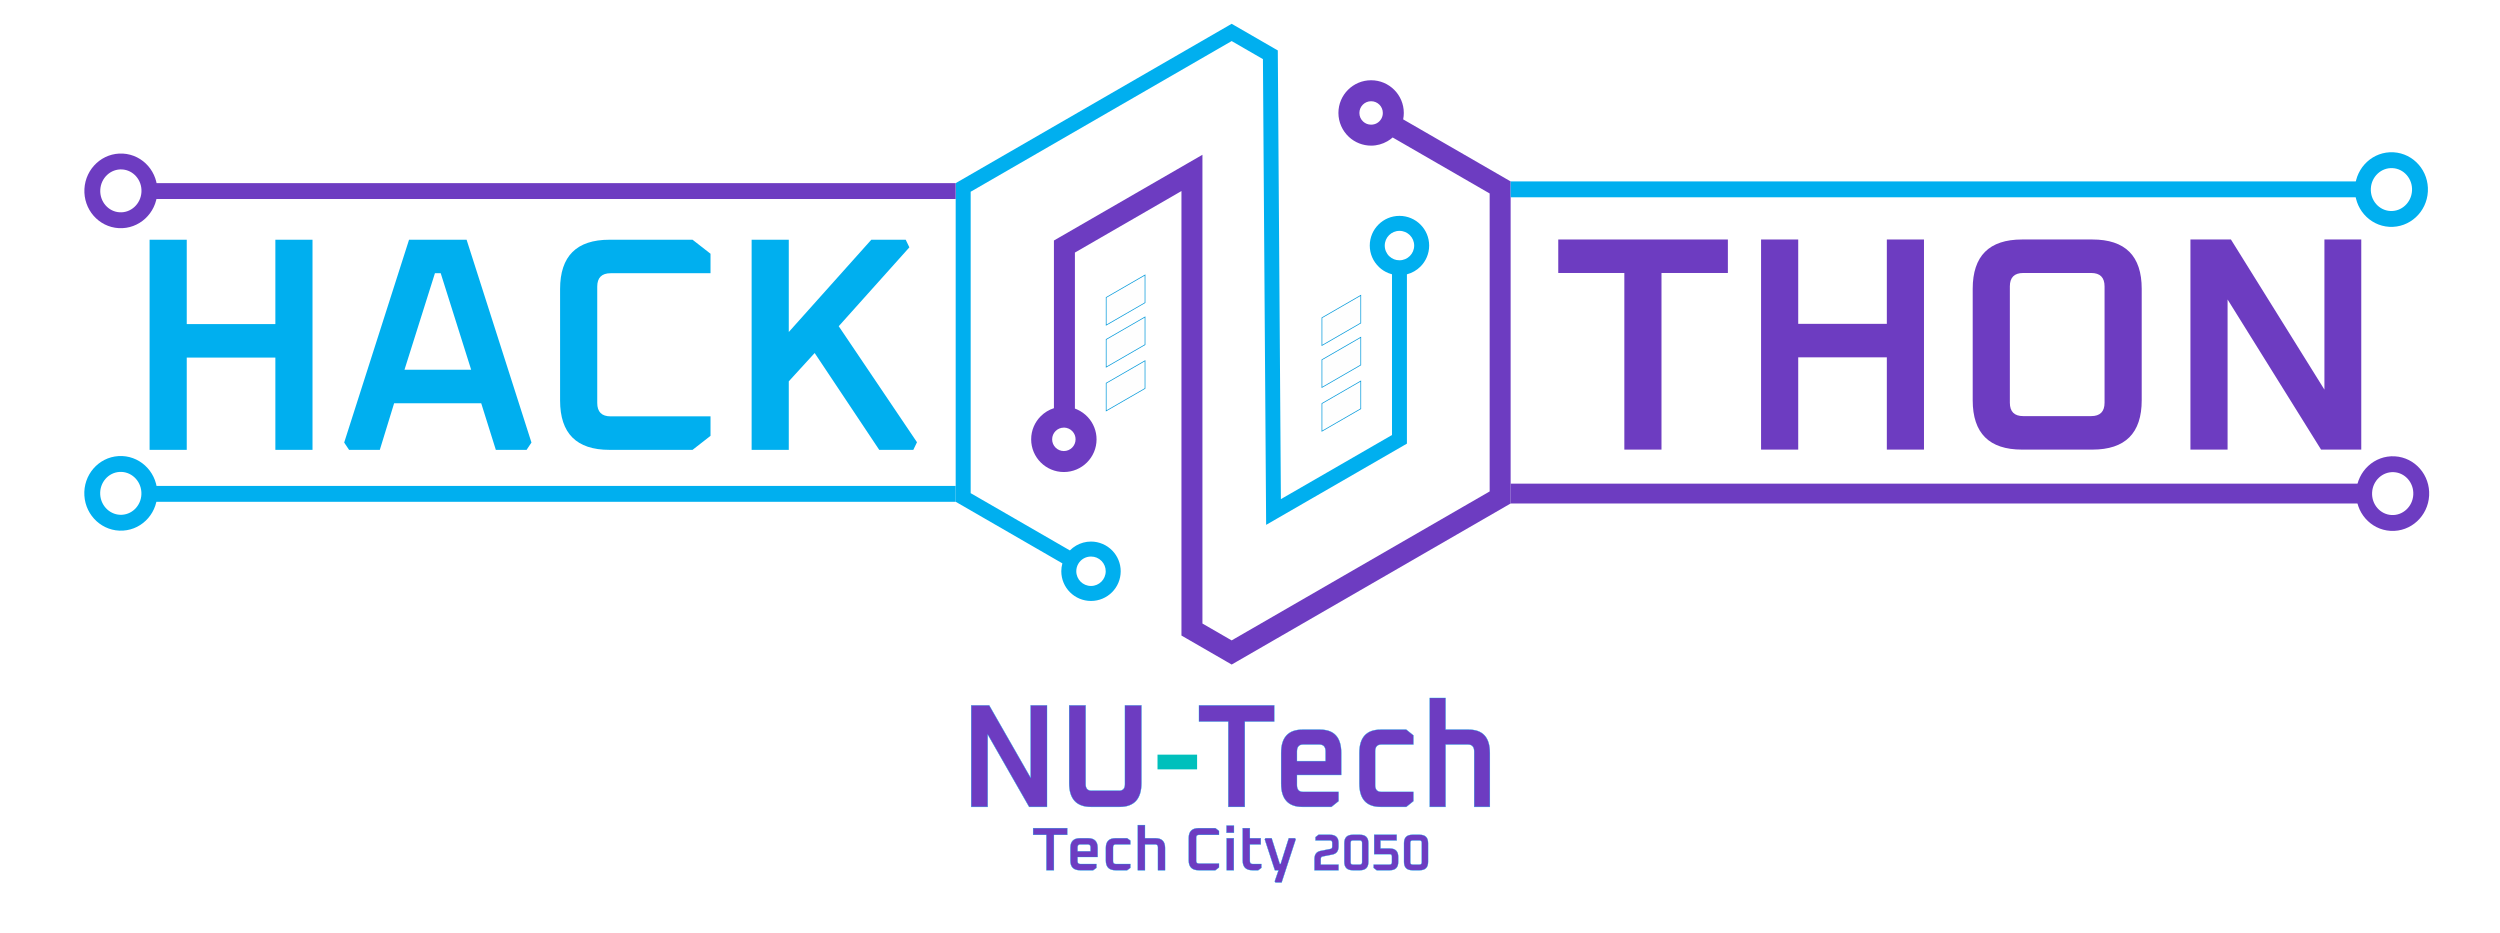
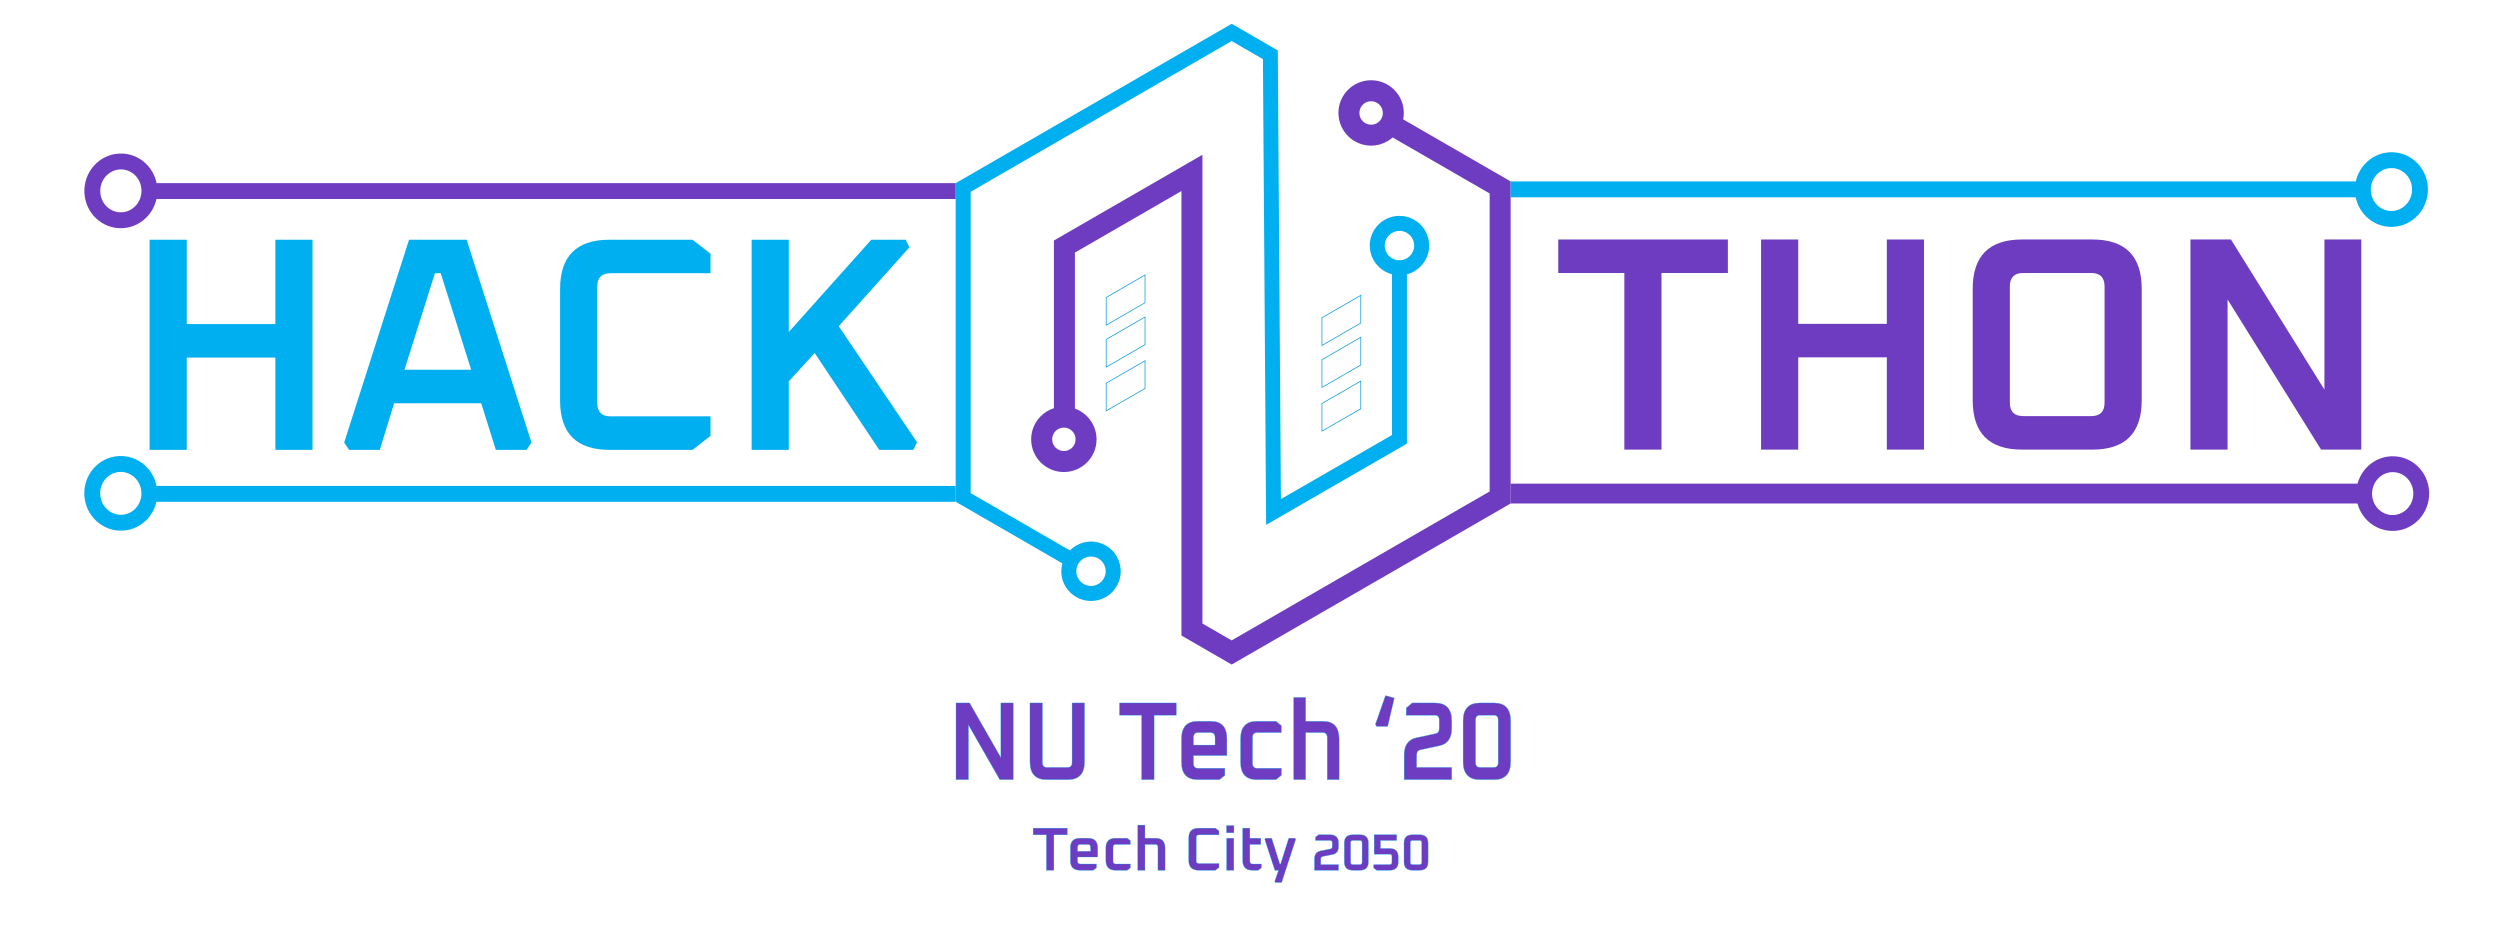
<svg xmlns="http://www.w3.org/2000/svg" xml:space="preserve" width="630mm" height="235mm" version="1.1" style="shape-rendering:geometricPrecision; text-rendering:geometricPrecision; image-rendering:optimizeQuality; fill-rule:evenodd; clip-rule:evenodd" viewBox="0 0 63000 23500">
  <defs>
    <style type="text/css">
   
    .str4 {stroke:#00AFEF;stroke-width:400;stroke-miterlimit:22.926}
    .str5 {stroke:#00AFEF;stroke-width:400.01;stroke-miterlimit:22.926}
    .str2 {stroke:#6D3CC1;stroke-width:400.01;stroke-miterlimit:22.926}
    .str3 {stroke:#6D3CC1;stroke-width:500;stroke-miterlimit:22.926}
    .str1 {stroke:#0098DA;stroke-width:17.64;stroke-miterlimit:2.613}
    .str0 {stroke:#00AFEF;stroke-width:7.62;stroke-miterlimit:2.613}
-     .fil6 {fill:none}
+     .fil5 {fill:none}
    .fil1 {fill:none;fill-rule:nonzero}
    .fil3 {fill:#FEFEFE}
-     .fil7 {fill:#00AFEF;fill-rule:nonzero}
+     .fil6 {fill:#00AFEF;fill-rule:nonzero}
    .fil2 {fill:#00AFEF;fill-rule:nonzero}
    .fil0 {fill:#6D3CC1;fill-rule:nonzero}
    .fil4 {fill:#6D3CC1;fill-rule:nonzero}
-     .fil5 {fill:#00C0BC;fill-rule:nonzero}
   
  </style>
  </defs>
  <g id="Layer_x0020_1">
    <polygon class="fil0" points="26034.71,21038.17 26034.71,20869.02 26894.87,20869.02 26894.87,21038.17 26558.22,21038.17 26558.22,21930.04 26369.81,21930.04 26369.81,21038.17 " />
    <path id="1" class="fil0" d="M26973.63 21687.08l0 -321.38c0,-161.97 81.33,-242.96 243.99,-242.96l200.77 0c161.63,0 242.45,80.99 242.45,242.96l0 230.66 -506.53 0 0 106.1c0,47.16 23.68,70.73 71.04,70.73l404.6 0 0 96.88 -81.85 59.97 -330.48 0c-162.66,0 -243.99,-80.99 -243.99,-242.96zm180.68 -235.27l327.39 0 0 -101.49c0,-48.18 -24.2,-72.27 -72.58,-72.27l-183.77 0c-47.36,0 -71.04,24.09 -71.04,72.27l0 101.49z" />
    <path id="2" class="fil0" d="M27867.77 21687.08l0 -321.38c0,-161.97 81.33,-242.96 243.99,-242.96l291.87 0 81.85 59.97 0 95.34 -366 0c-47.35,0 -71.03,24.09 -71.03,72.27l0 352.14c0,47.16 23.68,70.73 71.03,70.73l366 0 0 96.88 -81.85 59.97 -291.87 0c-162.66,0 -243.99,-80.99 -243.99,-242.96z" />
    <path id="3" class="fil0" d="M28672.34 21930.04l0 -1137.91 180.68 0 0 330.61 264.08 0c161.64,0 242.45,80.99 242.45,242.96l0 564.34 -179.14 0 0 -579.72c0,-48.18 -24.2,-72.27 -72.58,-72.27l-254.81 0 0 651.99 -180.68 0z" />
    <path id="4" class="fil0" d="M29955.65 21680.93l0 -562.8c0,-166.07 83.38,-249.11 250.17,-249.11l421.59 0 91.11 70.73 0 98.42 -506.52 0c-45.3,0 -67.95,22.55 -67.95,67.66l0 587.4c0,45.11 22.65,67.66 67.95,67.66l506.52 0 0 98.42 -91.11 70.73 -421.59 0c-166.79,0 -250.17,-83.04 -250.17,-249.11z" />
    <path id="5" class="fil0" d="M30908.46 20985.89l0 -181.45 186.87 0 0 181.45 -186.87 0zm3.1 944.15l0 -807.3 180.68 0 0 807.3 -180.68 0z" />
    <path id="6" class="fil0" d="M31316.16 21687.08l0 -818.06 180.68 0 0 253.72 274.88 0 0 155.31 -274.88 0 0 424.41c0,47.16 23.68,70.73 71.03,70.73l219.29 0 0 96.88 -80.3 59.97 -146.7 0c-162.68,0 -244,-80.99 -244,-242.96z" />
    <polygon id="7" class="fil0" points="31872.1,21150.42 31890.63,21122.74 32045.06,21122.74 32250.46,21773.19 32272.07,21773.19 32477.46,21122.74 32633.44,21122.74 32651.96,21150.42 32296.78,22237.58 32142.35,22237.58 32123.82,22209.9 32219.56,21930.04 32126.91,21930.04 " />
    <path id="8" class="fil0" d="M33124.81 21930.04l0 -283.75c0,-114.88 50.74,-182.69 152.23,-203.42l249.84 -49.24c30.36,-6.04 45.54,-25.91 45.54,-59.6l0 -98.47c0,-38.01 -19.09,-57.01 -57.25,-57.01l-364.34 0 0 -82.92 76.77 -59.6 291.47 0c141.4,0 212.1,69.96 212.1,209.9l0 84.21c0,114.89 -50.75,182.69 -152.24,203.42l-249.83 49.24c-30.36,6.05 -45.55,25.91 -45.55,59.6l0 145.12 447.62 0 0 142.52 -606.36 0z" />
    <path id="9" class="fil0" d="M33876.91 21720.14l0 -474.21c0,-139.94 70.7,-209.9 212.09,-209.9l182.18 0c141.39,0 212.09,69.96 212.09,209.9l0 474.21c0,139.93 -70.7,209.9 -212.09,209.9l-182.18 0c-141.39,0 -212.09,-69.97 -212.09,-209.9zm158.74 10.37c0,38 19.08,57.01 57.26,57.01l174.36 0c38.16,0 57.25,-19.01 57.25,-57.01l0 -494.95c0,-38.01 -19.09,-57.01 -57.25,-57.01l-174.36 0c-38.18,0 -57.26,19 -57.26,57.01l0 494.95z" />
    <path id="10" class="fil0" d="M34615.99 21870.44l0 -82.92 403.38 0c38.16,0 57.25,-19.01 57.25,-57.01l0 -149.01c0,-38 -19.09,-57 -57.25,-57l-390.36 0 0 -488.47 567.32 0 0 142.52 -408.57 0 0 203.42 235.52 0c141.39,0 212.09,70.4 212.09,211.2l0 126.97c0,139.93 -70.7,209.9 -212.09,209.9l-330.51 0 -76.78 -59.6z" />
    <path id="11" class="fil0" d="M35381.11 21720.14l0 -474.21c0,-139.94 70.7,-209.9 212.09,-209.9l182.18 0c141.39,0 212.09,69.96 212.09,209.9l0 474.21c0,139.93 -70.7,209.9 -212.09,209.9l-182.18 0c-141.39,0 -212.09,-69.97 -212.09,-209.9zm158.75 10.37c0,38 19.08,57.01 57.25,57.01l174.36 0c38.16,0 57.26,-19.01 57.26,-57.01l0 -494.95c0,-38.01 -19.1,-57.01 -57.26,-57.01l-174.36 0c-38.17,0 -57.25,19 -57.25,57.01l0 494.95z" />
    <polygon id="12" class="fil1 str0" points="26034.71,21038.17 26034.71,20869.02 26894.87,20869.02 26894.87,21038.17 26558.22,21038.17 26558.22,21930.04 26369.81,21930.04 26369.81,21038.17 " />
    <path id="13" class="fil1 str0" d="M26973.63 21687.08l0 -321.38c0,-161.97 81.33,-242.96 243.99,-242.96l200.77 0c161.63,0 242.45,80.99 242.45,242.96l0 230.66 -506.53 0 0 106.1c0,47.16 23.68,70.73 71.04,70.73l404.6 0 0 96.88 -81.85 59.97 -330.48 0c-162.66,0 -243.99,-80.99 -243.99,-242.96zm180.68 -235.27l327.39 0 0 -101.49c0,-48.18 -24.2,-72.27 -72.58,-72.27l-183.77 0c-47.36,0 -71.04,24.09 -71.04,72.27l0 101.49z" />
    <path id="14" class="fil1 str0" d="M27867.77 21687.08l0 -321.38c0,-161.97 81.33,-242.96 243.99,-242.96l291.87 0 81.85 59.97 0 95.34 -366 0c-47.35,0 -71.03,24.09 -71.03,72.27l0 352.14c0,47.16 23.68,70.73 71.03,70.73l366 0 0 96.88 -81.85 59.97 -291.87 0c-162.66,0 -243.99,-80.99 -243.99,-242.96z" />
    <path id="15" class="fil1 str0" d="M28672.34 21930.04l0 -1137.91 180.68 0 0 330.61 264.08 0c161.64,0 242.45,80.99 242.45,242.96l0 564.34 -179.14 0 0 -579.72c0,-48.18 -24.2,-72.27 -72.58,-72.27l-254.81 0 0 651.99 -180.68 0z" />
    <path id="16" class="fil1 str0" d="M29955.65 21680.93l0 -562.8c0,-166.07 83.38,-249.11 250.17,-249.11l421.59 0 91.11 70.73 0 98.42 -506.52 0c-45.3,0 -67.95,22.55 -67.95,67.66l0 587.4c0,45.11 22.65,67.66 67.95,67.66l506.52 0 0 98.42 -91.11 70.73 -421.59 0c-166.79,0 -250.17,-83.04 -250.17,-249.11z" />
    <path id="17" class="fil1 str0" d="M30908.46 20985.89l0 -181.45 186.87 0 0 181.45 -186.87 0zm3.1 944.15l0 -807.3 180.68 0 0 807.3 -180.68 0z" />
    <path id="18" class="fil1 str0" d="M31316.16 21687.08l0 -818.06 180.68 0 0 253.72 274.88 0 0 155.31 -274.88 0 0 424.41c0,47.16 23.68,70.73 71.03,70.73l219.29 0 0 96.88 -80.3 59.97 -146.7 0c-162.68,0 -244,-80.99 -244,-242.96z" />
    <polygon id="19" class="fil1 str0" points="31872.1,21150.42 31890.63,21122.74 32045.06,21122.74 32250.46,21773.19 32272.07,21773.19 32477.46,21122.74 32633.44,21122.74 32651.96,21150.42 32296.78,22237.58 32142.35,22237.58 32123.82,22209.9 32219.56,21930.04 32126.91,21930.04 " />
    <path id="20" class="fil1 str0" d="M33124.81 21930.04l0 -283.75c0,-114.88 50.74,-182.69 152.23,-203.42l249.84 -49.24c30.36,-6.04 45.54,-25.91 45.54,-59.6l0 -98.47c0,-38.01 -19.09,-57.01 -57.25,-57.01l-364.34 0 0 -82.92 76.77 -59.6 291.47 0c141.4,0 212.1,69.96 212.1,209.9l0 84.21c0,114.89 -50.75,182.69 -152.24,203.42l-249.83 49.24c-30.36,6.05 -45.55,25.91 -45.55,59.6l0 145.12 447.62 0 0 142.52 -606.36 0z" />
    <path id="21" class="fil1 str0" d="M33876.91 21720.14l0 -474.21c0,-139.94 70.7,-209.9 212.09,-209.9l182.18 0c141.39,0 212.09,69.96 212.09,209.9l0 474.21c0,139.93 -70.7,209.9 -212.09,209.9l-182.18 0c-141.39,0 -212.09,-69.97 -212.09,-209.9zm158.74 10.37c0,38 19.08,57.01 57.26,57.01l174.36 0c38.16,0 57.25,-19.01 57.25,-57.01l0 -494.95c0,-38.01 -19.09,-57.01 -57.25,-57.01l-174.36 0c-38.18,0 -57.26,19 -57.26,57.01l0 494.95z" />
    <path id="22" class="fil1 str0" d="M34615.99 21870.44l0 -82.92 403.38 0c38.16,0 57.25,-19.01 57.25,-57.01l0 -149.01c0,-38 -19.09,-57 -57.25,-57l-390.36 0 0 -488.47 567.32 0 0 142.52 -408.57 0 0 203.42 235.52 0c141.39,0 212.09,70.4 212.09,211.2l0 126.97c0,139.93 -70.7,209.9 -212.09,209.9l-330.51 0 -76.78 -59.6z" />
    <path id="23" class="fil1 str0" d="M35381.11 21720.14l0 -474.21c0,-139.94 70.7,-209.9 212.09,-209.9l182.18 0c141.39,0 212.09,69.96 212.09,209.9l0 474.21c0,139.93 -70.7,209.9 -212.09,209.9l-182.18 0c-141.39,0 -212.09,-69.97 -212.09,-209.9zm158.75 10.37c0,38 19.08,57.01 57.25,57.01l174.36 0c38.16,0 57.26,-19.01 57.26,-57.01l0 -494.95c0,-38.01 -19.1,-57.01 -57.26,-57.01l-174.36 0c-38.17,0 -57.25,19 -57.25,57.01l0 494.95z" />
-     <g id="_2026977741120">
+     <g id="_2357137758560">
      <g>
        <path class="fil2" d="M26771.85 14196.76l-2594.17 -1497.75 -94.4 -54.51 -0.01 -108.5 0 -7812.46 0.01 -108.5 94.4 -54.51 6765.78 -3906.23 94.42 -54.51 94.41 54.51 975.33 563.13 92.92 53.65 0.75 108.62 77.13 11198.21 2799.87 -1615.49 0.1 -4050.11c-30,-7.9 -59.42,-17.62 -88.1,-29.04 -89.44,-35.61 -170.12,-87.55 -238.19,-152l0.35 -0.37c-74.09,-70.23 -133.52,-154.15 -173.49,-246.99 -39.16,-90.95 -60.86,-190.89 -60.86,-295.54 0,-206.64 83.78,-393.74 219.22,-529.17 135.42,-135.43 322.53,-219.21 529.18,-219.21 206.64,0 393.74,83.78 529.17,219.21 135.42,135.44 219.2,322.53 219.2,529.17 0,206.65 -83.78,393.76 -219.2,529.18 -92.86,92.87 -210.02,161.44 -341.11,195.38l-0.09 4158.03 -0.01 108.53 -94.41 54.48 -3173.82 1831.25 -279.54 161.28 -2.22 -323.55 -78.61 -11413.15 -787.98 -454.96 -6576.95 3797.2 0 7595.46 2499.79 1443.26c47.15,-47.67 100.78,-89.15 159.52,-123.05 110.63,-63.85 238.06,-100.4 372.96,-100.4 102.26,0 200.79,21.28 291.38,59.71l0.74 0c92.97,39.45 176.48,97.41 245.96,169.3 66.02,68.31 119.26,149.55 155.72,239.75 35.2,87.06 54.59,181.49 54.59,279.61 0,206.64 -83.78,393.74 -219.21,529.19 -135.43,135.43 -322.54,219.21 -529.18,219.21 -206.65,0 -393.76,-83.78 -529.19,-219.2 -135.42,-135.45 -219.2,-322.55 -219.2,-529.2 0,-66.3 8.91,-131.27 25.62,-193.69l1.42 -5.23zm8756.8 -8270.54c-67.08,-67.08 -159.77,-108.57 -262.15,-108.57 -102.39,0 -195.09,41.49 -262.16,108.57 -67.08,67.07 -108.58,159.77 -108.58,262.15 0,52.37 10.65,101.9 29.87,146.55 20.62,47.9 49.85,89.82 85.38,123.44l0.74 0c34.06,32.25 73.78,57.98 117.21,75.27 41.27,16.43 87.63,25.48 137.52,25.48l0.02 0c102.38,0 195.07,-41.5 262.15,-108.58 67.07,-67.07 108.57,-159.77 108.57,-262.16 0,-102.38 -41.5,-195.07 -108.57,-262.15zm-7890.74 8127.21c-43.43,-18.32 -92.27,-28.46 -144.71,-28.46 -68.54,0 -131.88,17.76 -185.62,48.76 -56.03,32.34 -103.06,79.56 -136.05,136.56 -15.72,27.18 -28.17,57.06 -36.72,89.06 -8.05,30.06 -12.35,62.35 -12.35,96.33 0,102.4 41.5,195.1 108.57,262.18 67.08,67.07 159.78,108.57 262.17,108.57 102.39,0 195.09,-41.51 262.16,-108.58 67.07,-67.08 108.57,-159.78 108.57,-262.17 0,-50.05 -9.44,-97.1 -26.57,-139.47 -17.88,-44.24 -44.39,-84.5 -77.52,-118.78 -34.19,-35.37 -75.63,-64.04 -122.05,-83.74l0.12 -0.26z" />
        <path class="fil0" d="M35359.7 3007.99l2576.14 1487.35 132.18 76.32 0 151.9 0 7812.44 0 151.9 -132.18 76.32 -6765.77 3906.23 -131.66 76.01 -131.66 -76.01 -1000.97 -577.89 -133.21 -76.92 0 -151.3 0 -11049.84 -2684.88 1550.11 0 3931.5c20.12,7.2 39.86,15.16 59.16,23.84l-0.18 0.38c101.05,45.57 190.92,110.33 264.76,189.4 69.82,74.76 125.97,162.88 164.37,260.29 37.01,93.95 57.36,195.57 57.36,301.14 0,227.49 -92.23,433.47 -241.34,582.58 -149.1,149.11 -355.08,241.33 -582.58,241.33 -227.48,0 -433.44,-92.23 -582.55,-241.34 -149.1,-149.11 -241.32,-355.09 -241.32,-582.57 0,-227.48 92.22,-433.46 241.33,-582.58 91.9,-91.91 205.42,-162.2 332.27,-202.6l0 -4073.27 0 -151.9 132.18 -76.32 3213.6 -1855.37 396.54 -228.94 0 457.15 0 11355.7 736.08 424.97 6501.93 -3753.9 0 -7508.64 -2444.08 -1411.1c-40.81,35.74 -85.26,67.64 -132.75,95.04 -122.02,70.42 -262.29,110.73 -410.46,110.73 -104.69,0 -205.79,-20.12 -299.55,-56.76 -96.37,-37.64 -183.83,-92.87 -258.43,-161.67 -82.86,-76.51 -150.18,-170.3 -196.43,-275.89 -44.69,-102 -69.51,-213.55 -69.51,-329.61 0,-227.47 92.24,-433.46 241.35,-582.56 149.11,-149.11 355.08,-241.34 582.57,-241.34 227.5,0 433.47,92.22 582.57,241.33 149.11,149.11 241.33,355.1 241.33,582.57 0,54.84 -5.58,108.97 -16.21,161.79zm-598.94 -370.54c-53.39,-53.39 -127.2,-86.43 -208.75,-86.43 -81.54,0 -155.35,33.04 -208.75,86.44 -53.41,53.4 -86.45,127.22 -86.45,208.74 0,43.46 8.6,83.64 24.07,118.95 16.25,37.12 40.41,70.54 70.44,98.27 27.02,24.92 58.57,44.88 93.21,58.41 32.35,12.63 68.56,19.58 107.48,19.58 55.27,0 105.81,-13.99 148.17,-38.44 44.36,-25.61 81.81,-63.34 108.29,-109.12 12.32,-21.29 22.17,-45.04 29.04,-70.75 6.31,-23.6 9.68,-49.36 9.68,-76.9 0,-81.54 -33.04,-155.36 -86.43,-208.75zm-7948.59 8137.5l-2.93 -0.01 0 1.02c-81.52,0 -155.32,33.04 -208.72,86.44 -53.4,53.4 -86.43,127.21 -86.43,208.76 0,81.54 33.03,155.36 86.42,208.75 53.4,53.4 127.21,86.44 208.73,86.44 81.55,0 155.37,-33.04 208.76,-86.43 53.4,-53.4 86.43,-127.22 86.43,-208.76 0,-39.25 -7.16,-76.01 -20.18,-109.06 -13.57,-34.43 -33.74,-65.94 -59.03,-93.01 -26.91,-28.82 -58.91,-52.07 -94.2,-67.93l-1.03 0c-35.28,-15.87 -73.47,-25.1 -112.85,-26.07l0 -0.03 -4.97 -0.09 0 -0.02z" />
      </g>
      <g>
        <polygon class="fil3 str1" points="27875.79,7495.46 28854.68,6930.31 28854.68,7628.32 27875.79,8193.48 " />
        <polygon class="fil3 str1" points="27875.79,8553.06 28854.68,7987.91 28854.68,8685.93 27875.79,9251.09 " />
        <polygon class="fil3 str1" points="27875.79,9655.83 28854.68,9090.68 28854.68,9788.69 27875.79,10353.85 " />
      </g>
      <g>
        <polygon class="fil3 str1" points="33312.64,8007.48 34291.52,7442.32 34291.52,8140.34 33312.64,8705.5 " />
        <polygon class="fil3 str1" points="33312.64,9065.08 34291.52,8499.93 34291.52,9197.94 33312.64,9763.1 " />
        <polygon class="fil3 str1" points="33312.64,10167.85 34291.52,9602.7 34291.52,10300.71 33312.64,10865.87 " />
      </g>
    </g>
-     <polygon class="fil4" points="24474.41,20333.57 24474.41,17774.61 24927.22,17774.61 25972.44,19602.97 25972.44,17774.61 26384.39,17774.61 26384.39,20333.57 25934.98,20333.57 24889.77,18505.21 24889.77,20333.57 " />
-     <path id="1" class="fil4" d="M26942.74 19732.77l0 -1958.16 415.37 0 0 1987.83c0,108.79 49.93,163.18 149.8,163.18l691.13 0c99.87,0 149.8,-54.39 149.8,-163.18l0 -1987.83 415.37 0 0 1958.16c0,400.53 -183.85,600.8 -551.55,600.8l-718.37 0c-367.7,0 -551.55,-200.27 -551.55,-600.8z" />
-     <polygon id="2" class="fil4" points="30214.56,18182.56 30214.56,17774.61 32110.92,17774.61 32110.92,18182.56 31368.72,18182.56 31368.72,20333.57 30953.36,20333.57 30953.36,18182.56 " />
-     <path id="3" class="fil4" d="M32284.55 19747.6l0 -775.1c0,-390.64 179.31,-585.97 537.92,-585.97l442.61 0c356.34,0 534.51,195.33 534.51,585.97l0 556.3 -1116.7 0 0 255.89c0,113.73 52.21,170.6 156.61,170.6l892 0 0 233.64 -180.44 144.64 -728.59 0c-358.61,0 -537.92,-195.32 -537.92,-585.97zm398.34 -567.42l721.77 0 0 -244.77c0,-116.2 -53.33,-174.3 -160.01,-174.3l-405.15 0c-104.4,0 -156.61,58.1 -156.61,174.3l0 244.77z" />
-     <path id="4" class="fil4" d="M34255.81 19747.6l0 -775.1c0,-390.64 179.31,-585.97 537.92,-585.97l643.48 0 180.43 144.64 0 229.94 -806.88 0c-104.41,0 -156.61,58.1 -156.61,174.3l0 849.28c0,113.73 52.2,170.6 156.61,170.6l806.88 0 0 233.64 -180.43 144.64 -643.48 0c-358.61,0 -537.92,-195.32 -537.92,-585.97z" />
-     <path id="5" class="fil4" d="M36029.6 20333.57l0 -2744.39 398.34 0 0 797.35 582.19 0c356.34,0 534.51,195.33 534.51,585.97l0 1361.07 -394.93 0 0 -1398.16c0,-116.2 -53.34,-174.3 -160.02,-174.3l-561.75 0 0 1572.46 -398.34 0z" />
-     <polygon id="6" class="fil5" points="29169.36,19387.87 29169.36,19017 30166.9,19017 30166.9,19387.87 " />
-     <polygon id="7" class="fil1 str0" points="24474.41,20333.57 24474.41,17774.61 24927.22,17774.61 25972.44,19602.97 25972.44,17774.61 26384.39,17774.61 26384.39,20333.57 25934.98,20333.57 24889.77,18505.21 24889.77,20333.57 " />
-     <path id="8" class="fil1 str0" d="M26942.74 19732.77l0 -1958.16 415.37 0 0 1987.83c0,108.79 49.93,163.18 149.8,163.18l691.13 0c99.87,0 149.8,-54.39 149.8,-163.18l0 -1987.83 415.37 0 0 1958.16c0,400.53 -183.85,600.8 -551.55,600.8l-718.37 0c-367.7,0 -551.55,-200.27 -551.55,-600.8z" />
-     <polygon id="9" class="fil1 str0" points="30214.56,18182.56 30214.56,17774.61 32110.92,17774.61 32110.92,18182.56 31368.72,18182.56 31368.72,20333.57 30953.36,20333.57 30953.36,18182.56 " />
-     <path id="10" class="fil1 str0" d="M32284.55 19747.6l0 -775.1c0,-390.64 179.31,-585.97 537.92,-585.97l442.61 0c356.34,0 534.51,195.33 534.51,585.97l0 556.3 -1116.7 0 0 255.89c0,113.73 52.21,170.6 156.61,170.6l892 0 0 233.64 -180.44 144.64 -728.59 0c-358.61,0 -537.92,-195.32 -537.92,-585.97zm398.34 -567.42l721.77 0 0 -244.77c0,-116.2 -53.33,-174.3 -160.01,-174.3l-405.15 0c-104.4,0 -156.61,58.1 -156.61,174.3l0 244.77z" />
-     <path id="11" class="fil1 str0" d="M34255.81 19747.6l0 -775.1c0,-390.64 179.31,-585.97 537.92,-585.97l643.48 0 180.43 144.64 0 229.94 -806.88 0c-104.41,0 -156.61,58.1 -156.61,174.3l0 849.28c0,113.73 52.2,170.6 156.61,170.6l806.88 0 0 233.64 -180.43 144.64 -643.48 0c-358.61,0 -537.92,-195.32 -537.92,-585.97z" />
-     <path id="12" class="fil1 str0" d="M36029.6 20333.57l0 -2744.39 398.34 0 0 797.35 582.19 0c356.34,0 534.51,195.33 534.51,585.97l0 1361.07 -394.93 0 0 -1398.16c0,-116.2 -53.34,-174.3 -160.02,-174.3l-561.75 0 0 1572.46 -398.34 0z" />
-     <polygon id="13" class="fil1" points="29169.36,19387.87 29169.36,19017 30166.9,19017 30166.9,19387.87 " />
-     <line class="fil6 str2" x1="24082.42" y1="4814.94" x2="3769.16" y2="4814.94" />
-     <line class="fil6 str3" x1="59535.63" y1="12437.93" x2="38066.75" y2="12437.93" />
-     <line class="fil6 str4" x1="59542.29" y1="4771.68" x2="38068" y2="4771.68" />
-     <line class="fil6 str4" x1="24083.27" y1="12445.34" x2="3768.19" y2="12445.34" />
-     <ellipse class="fil6 str2" transform="matrix(0.998461 0.0554601 -0.0554601 0.998461 3045.78 4809.83)" rx="719.66" ry="740.83" />
-     <ellipse class="fil6 str2" transform="matrix(0.998461 0.0554601 -0.0554601 0.998461 60295.9 12438.5)" rx="719.66" ry="740.83" />
-     <ellipse class="fil6 str5" transform="matrix(0.998461 0.0554601 -0.0554601 0.998461 60264.1 4776.83)" rx="719.66" ry="740.83" />
-     <ellipse class="fil6 str5" transform="matrix(0.998159 -0.060648 0.060648 0.998159 3044.08 12432.4)" rx="719.66" ry="740.83" />
-     <polygon class="fil7" points="3769.8,11336.28 3769.8,6041.3 4706.01,6041.3 4706.01,8166.97 6939.11,8166.97 6939.11,6041.3 7875.33,6041.3 7875.33,11336.28 6939.11,11336.28 6939.11,9011.09 4706.01,9011.09 4706.01,11336.28 " />
-     <path id="1" class="fil7" d="M8673.41 11152.11l1634.54 -5110.81 1450.36 0 1634.54 5110.81 -122.78 184.17 -775.06 0 -368.35 -1174.1 -2194.73 0 -360.67 1174.1 -775.06 0 -122.79 -184.17zm1519.43 -1834.06l1680.58 0 -767.39 -2432.62 -145.8 0 -767.39 2432.62z" />
-     <path id="2" class="fil7" d="M14114.19 10093.11l0 -2808.64c0,-828.78 414.39,-1243.17 1243.17,-1243.17l2094.97 0 452.76 353 0 491.13 -2517.03 0c-225.11,0 -337.66,112.55 -337.66,337.65l0 2931.42c0,225.1 112.55,337.65 337.66,337.65l2517.03 0 0 491.13 -452.76 353 -2094.97 0c-828.78,0 -1243.17,-414.39 -1243.17,-1243.17z" />
-     <polygon id="3" class="fil7" points="18941.06,11336.28 18941.06,6041.3 19877.27,6041.3 19877.27,8366.49 21956.89,6041.3 22824.04,6041.3 22916.13,6233.15 21135.79,8220.68 23107.98,11144.43 23015.89,11336.28 22156.42,11336.28 20529.55,8895.99 19877.27,9609.66 19877.27,11336.28 " />
+     <polygon class="fil4" points="24091.53,19646.46 24091.53,17714.65 24433.36,17714.65 25222.42,19094.91 25222.42,17714.65 25533.41,17714.65 25533.41,19646.46 25194.14,19646.46 24405.09,18266.19 24405.09,19646.46 " />
+     <path id="1" class="fil4" d="M25954.92 19192.9l0 -1478.25 313.57 0 0 1500.65c0,82.13 37.69,123.19 113.08,123.19l521.75 0c75.39,0 113.09,-41.06 113.09,-123.19l0 -1500.65 313.56 0 0 1478.25c0,302.37 -138.78,453.56 -416.36,453.56l-542.32 0c-277.58,0 -416.37,-151.19 -416.37,-453.56z" />
+     <polygon id="2" class="fil4" points="28211.55,18022.62 28211.55,17714.65 29643.15,17714.65 29643.15,18022.62 29082.85,18022.62 29082.85,19646.46 28769.28,19646.46 28769.28,18022.62 " />
+     <path id="3" class="fil4" d="M29774.24 19204.1l0 -585.14c0,-294.91 135.36,-442.36 406.09,-442.36l334.12 0c269.02,0 403.53,147.45 403.53,442.36l0 419.96 -843.03 0 0 193.18c0,85.86 39.41,128.79 118.23,128.79l673.4 0 0 176.38 -136.23 109.19 -550.02 0c-270.73,0 -406.09,-147.45 -406.09,-442.36zm300.71 -428.36l544.88 0 0 -184.78c0,-87.72 -40.26,-131.59 -120.79,-131.59l-305.86 0c-78.82,0 -118.23,43.87 -118.23,131.59l0 184.78z" />
+     <path id="4" class="fil4" d="M31262.38 19204.1l0 -585.14c0,-294.91 135.36,-442.36 406.09,-442.36l485.77 0 136.22 109.19 0 173.58 -609.13 0c-78.83,0 -118.24,43.87 -118.24,131.59l0 641.14c0,85.86 39.41,128.79 118.24,128.79l609.13 0 0 176.38 -136.22 109.19 -485.77 0c-270.73,0 -406.09,-147.45 -406.09,-442.36z" />
+     <path id="5" class="fil4" d="M32601.45 19646.46l0 -2071.8 300.72 0 0 601.94 439.5 0c269.01,0 403.52,147.45 403.52,442.36l0 1027.5 -298.14 0 0 -1055.5c0,-87.72 -40.27,-131.59 -120.8,-131.59l-424.08 0 0 1187.09 -300.72 0z" />
+     <polygon id="6" class="fil4" points="34660.19,18254.99 34914.64,17529.86 35135.68,17591.46 34968.62,18305.39 34691.03,18305.39 " />
+     <path id="7" class="fil4" d="M35384.98 19646.46l0 -613.14c0,-248.24 100.24,-394.76 300.72,-439.56l493.48 -106.39c59.97,-13.06 89.95,-55.99 89.95,-128.79l0 -212.78c0,-82.12 -37.69,-123.18 -113.09,-123.18l-719.65 0 0 -179.19 151.64 -128.78 575.72 0c279.3,0 418.95,151.18 418.95,453.55l0 181.98c0,248.25 -100.24,394.77 -300.71,439.56l-493.48 106.39c-59.97,13.07 -89.96,56 -89.96,128.79l0 313.57 884.15 0 0 307.97 -1197.72 0z" />
+     <path id="8" class="fil4" d="M36870.55 19192.9l0 -1024.7c0,-302.37 139.65,-453.55 418.95,-453.55l359.83 0c279.29,0 418.94,151.18 418.94,453.55l0 1024.7c0,302.37 -139.65,453.56 -418.94,453.56l-359.83 0c-279.3,0 -418.95,-151.19 -418.95,-453.56zm313.57 22.4c0,82.13 37.69,123.19 113.09,123.19l344.4 0c75.4,0 113.09,-41.06 113.09,-123.19l0 -1069.5c0,-82.12 -37.69,-123.18 -113.09,-123.18l-344.4 0c-75.4,0 -113.09,41.06 -113.09,123.18l0 1069.5z" />
+     <polygon id="9" class="fil1 str0" points="24091.53,19646.46 24091.53,17714.65 24433.36,17714.65 25222.42,19094.91 25222.42,17714.65 25533.41,17714.65 25533.41,19646.46 25194.14,19646.46 24405.09,18266.19 24405.09,19646.46 " />
+     <path id="10" class="fil1 str0" d="M25954.92 19192.9l0 -1478.25 313.57 0 0 1500.65c0,82.13 37.69,123.19 113.08,123.19l521.75 0c75.39,0 113.09,-41.06 113.09,-123.19l0 -1500.65 313.56 0 0 1478.25c0,302.37 -138.78,453.56 -416.36,453.56l-542.32 0c-277.58,0 -416.37,-151.19 -416.37,-453.56z" />
+     <polygon id="11" class="fil1 str0" points="28211.55,18022.62 28211.55,17714.65 29643.15,17714.65 29643.15,18022.62 29082.85,18022.62 29082.85,19646.46 28769.28,19646.46 28769.28,18022.62 " />
+     <path id="12" class="fil1 str0" d="M29774.24 19204.1l0 -585.14c0,-294.91 135.36,-442.36 406.09,-442.36l334.12 0c269.02,0 403.53,147.45 403.53,442.36l0 419.96 -843.03 0 0 193.18c0,85.86 39.41,128.79 118.23,128.79l673.4 0 0 176.38 -136.23 109.19 -550.02 0c-270.73,0 -406.09,-147.45 -406.09,-442.36zm300.71 -428.36l544.88 0 0 -184.78c0,-87.72 -40.26,-131.59 -120.79,-131.59l-305.86 0c-78.82,0 -118.23,43.87 -118.23,131.59l0 184.78z" />
+     <path id="13" class="fil1 str0" d="M31262.38 19204.1l0 -585.14c0,-294.91 135.36,-442.36 406.09,-442.36l485.77 0 136.22 109.19 0 173.58 -609.13 0c-78.83,0 -118.24,43.87 -118.24,131.59l0 641.14c0,85.86 39.41,128.79 118.24,128.79l609.13 0 0 176.38 -136.22 109.19 -485.77 0c-270.73,0 -406.09,-147.45 -406.09,-442.36z" />
+     <path id="14" class="fil1 str0" d="M32601.45 19646.46l0 -2071.8 300.72 0 0 601.94 439.5 0c269.01,0 403.52,147.45 403.52,442.36l0 1027.5 -298.14 0 0 -1055.5c0,-87.72 -40.27,-131.59 -120.8,-131.59l-424.08 0 0 1187.09 -300.72 0z" />
+     <polygon id="15" class="fil1 str0" points="34660.19,18254.99 34914.64,17529.86 35135.68,17591.46 34968.62,18305.39 34691.03,18305.39 " />
+     <path id="16" class="fil1 str0" d="M35384.98 19646.46l0 -613.14c0,-248.24 100.24,-394.76 300.72,-439.56l493.48 -106.39c59.97,-13.06 89.95,-55.99 89.95,-128.79l0 -212.78c0,-82.12 -37.69,-123.18 -113.09,-123.18l-719.65 0 0 -179.19 151.64 -128.78 575.72 0c279.3,0 418.95,151.18 418.95,453.55l0 181.98c0,248.25 -100.24,394.77 -300.71,439.56l-493.48 106.39c-59.97,13.07 -89.96,56 -89.96,128.79l0 313.57 884.15 0 0 307.97 -1197.72 0z" />
+     <path id="17" class="fil1 str0" d="M36870.55 19192.9l0 -1024.7c0,-302.37 139.65,-453.55 418.95,-453.55l359.83 0c279.29,0 418.94,151.18 418.94,453.55l0 1024.7c0,302.37 -139.65,453.56 -418.94,453.56l-359.83 0c-279.3,0 -418.95,-151.19 -418.95,-453.56zm313.57 22.4c0,82.13 37.69,123.19 113.09,123.19l344.4 0c75.4,0 113.09,-41.06 113.09,-123.19l0 -1069.5c0,-82.12 -37.69,-123.18 -113.09,-123.18l-344.4 0c-75.4,0 -113.09,41.06 -113.09,123.18l0 1069.5z" />
+     <line class="fil5 str2" x1="24082.42" y1="4814.94" x2="3769.16" y2="4814.94" />
+     <line class="fil5 str3" x1="59535.63" y1="12437.93" x2="38066.75" y2="12437.93" />
+     <line class="fil5 str4" x1="59542.29" y1="4771.68" x2="38068" y2="4771.68" />
+     <line class="fil5 str4" x1="24083.27" y1="12445.34" x2="3768.19" y2="12445.34" />
+     <ellipse class="fil5 str2" transform="matrix(0.998461 0.0554601 -0.0554601 0.998461 3045.78 4809.83)" rx="719.66" ry="740.83" />
+     <ellipse class="fil5 str2" transform="matrix(0.998461 0.0554601 -0.0554601 0.998461 60295.9 12438.5)" rx="719.66" ry="740.83" />
+     <ellipse class="fil5 str5" transform="matrix(0.998461 0.0554601 -0.0554601 0.998461 60264.1 4776.83)" rx="719.66" ry="740.83" />
+     <ellipse class="fil5 str5" transform="matrix(0.998159 -0.060648 0.060648 0.998159 3044.08 12432.4)" rx="719.66" ry="740.83" />
+     <polygon class="fil6" points="3769.8,11336.28 3769.8,6041.3 4706.01,6041.3 4706.01,8166.97 6939.11,8166.97 6939.11,6041.3 7875.33,6041.3 7875.33,11336.28 6939.11,11336.28 6939.11,9011.09 4706.01,9011.09 4706.01,11336.28 " />
+     <path id="1" class="fil6" d="M8673.41 11152.11l1634.54 -5110.81 1450.36 0 1634.54 5110.81 -122.78 184.17 -775.06 0 -368.35 -1174.1 -2194.73 0 -360.67 1174.1 -775.06 0 -122.79 -184.17zm1519.43 -1834.06l1680.58 0 -767.39 -2432.62 -145.8 0 -767.39 2432.62z" />
+     <path id="2" class="fil6" d="M14114.19 10093.11l0 -2808.64c0,-828.78 414.39,-1243.17 1243.17,-1243.17l2094.97 0 452.76 353 0 491.13 -2517.03 0c-225.11,0 -337.66,112.55 -337.66,337.65l0 2931.42c0,225.1 112.55,337.65 337.66,337.65l2517.03 0 0 491.13 -452.76 353 -2094.97 0c-828.78,0 -1243.17,-414.39 -1243.17,-1243.17z" />
+     <polygon id="3" class="fil6" points="18941.06,11336.28 18941.06,6041.3 19877.27,6041.3 19877.27,8366.49 21956.89,6041.3 22824.04,6041.3 22916.13,6233.15 21135.79,8220.68 23107.98,11144.43 23015.89,11336.28 22156.42,11336.28 20529.55,8895.99 19877.27,9609.66 19877.27,11336.28 " />
    <polygon class="fil0" points="39268.17,6879.27 39268.17,6035.16 43542.45,6035.16 43542.45,6879.27 41869.57,6879.27 41869.57,11330.05 40933.38,11330.05 40933.38,6879.27 " />
    <polygon id="1" class="fil0" points="44378.89,11330.05 44378.89,6035.16 45315.09,6035.16 45315.09,8160.79 47548.15,8160.79 47548.15,6035.16 48484.35,6035.16 48484.35,11330.05 47548.15,11330.05 47548.15,9004.9 45315.09,9004.9 45315.09,11330.05 " />
    <path id="2" class="fil0" d="M49712.15 10086.9l0 -2808.6c0,-828.76 414.39,-1243.14 1243.15,-1243.14l1772.64 0c828.77,0 1243.15,414.38 1243.15,1243.14l0 2808.6c0,828.77 -414.38,1243.15 -1243.15,1243.15l-1772.64 0c-828.76,0 -1243.15,-414.38 -1243.15,-1243.15zm936.2 61.39c0,225.1 112.55,337.65 337.65,337.65l1711.24 0c225.1,0 337.65,-112.55 337.65,-337.65l0 -2931.38c0,-225.09 -112.55,-337.64 -337.65,-337.64l-1711.24 0c-225.1,0 -337.65,112.55 -337.65,337.64l0 2931.38z" />
    <polygon id="3" class="fil0" points="55198.89,11330.05 55198.89,6035.16 56219.5,6035.16 58575.34,9818.32 58575.34,6035.16 59503.87,6035.16 59503.87,11330.05 58490.93,11330.05 56135.09,7546.89 56135.09,11330.05 " />
  </g>
</svg>
